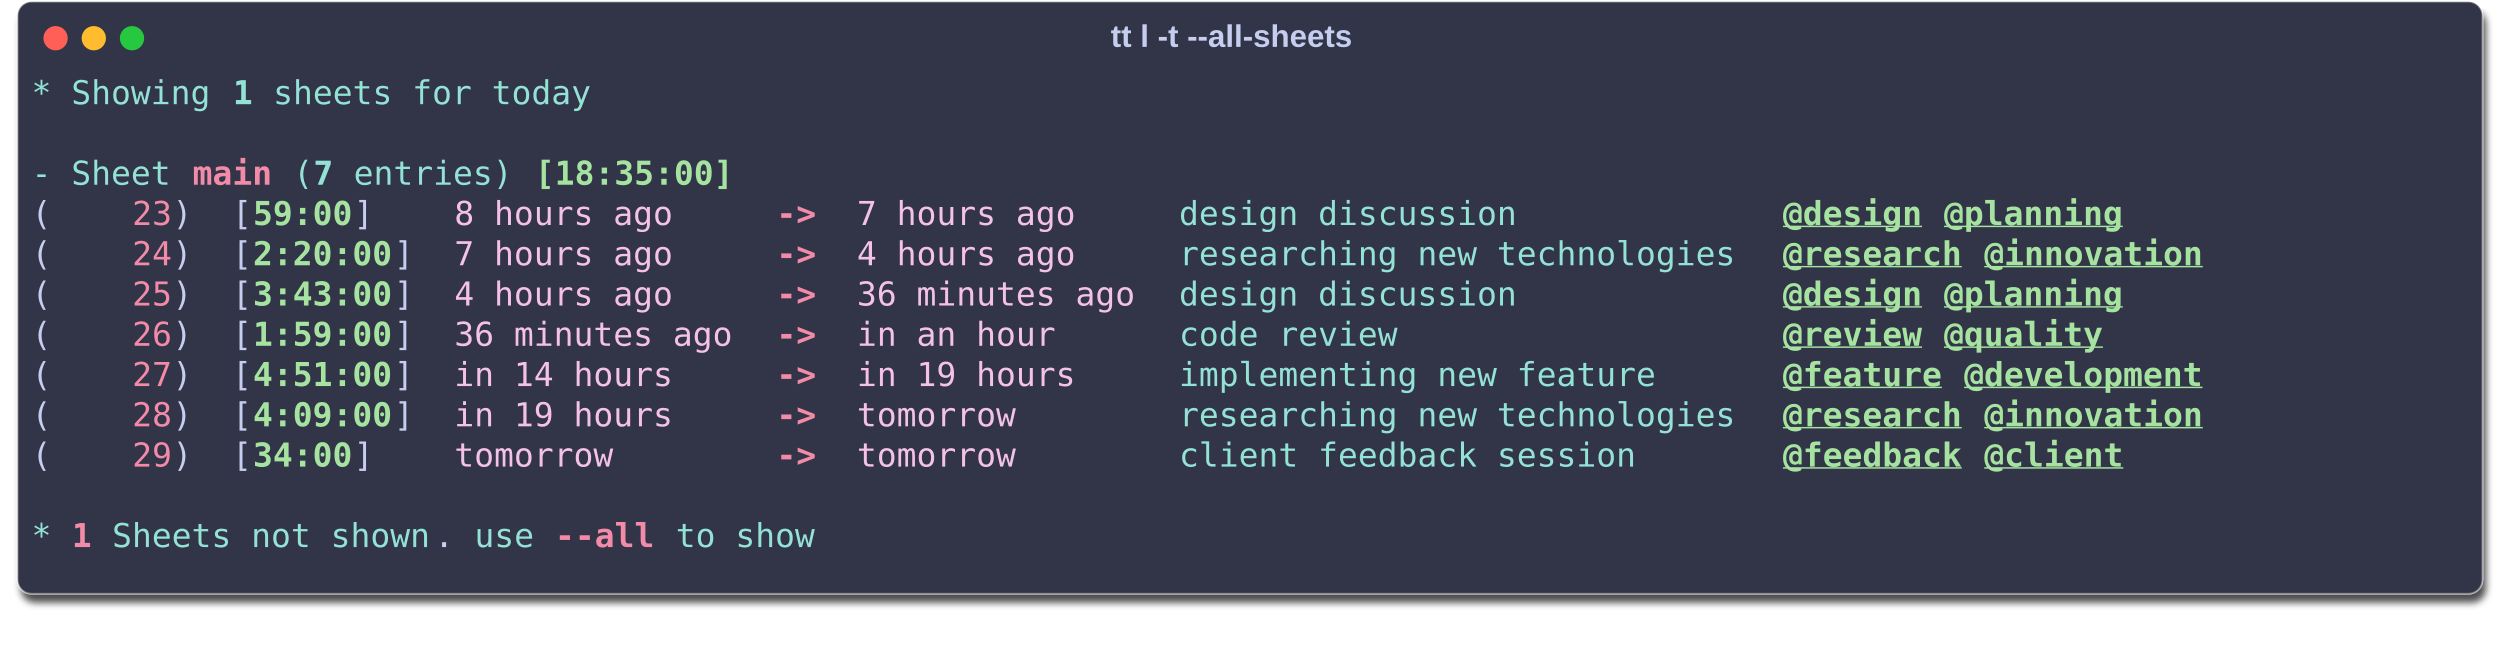
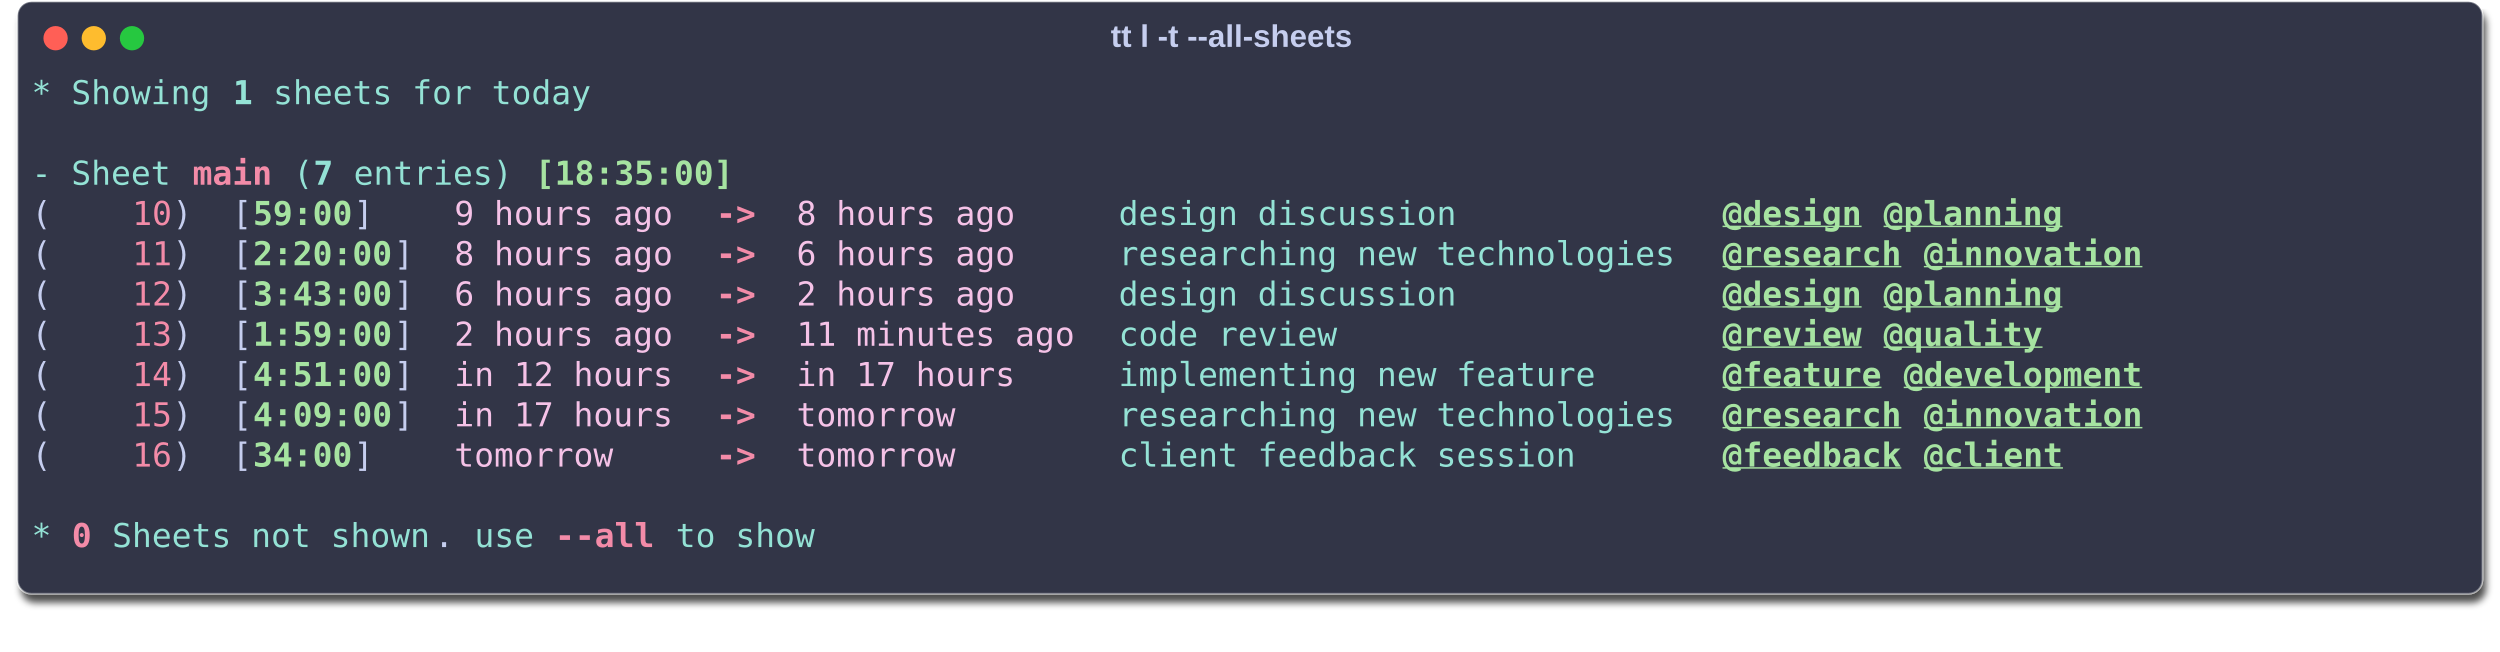
<svg xmlns="http://www.w3.org/2000/svg" class="rich-terminal shadow" viewBox="0 0 1439.333 375.133">
  <style>

    @font-face {
        font-family: "Fira Code";
        src: local("FiraCode-Regular"),
                url("https://cdnjs.cloudflare.com/ajax/libs/firacode/6.2.0/woff2/FiraCode-Regular.woff2") format("woff2"),
                url("https://cdnjs.cloudflare.com/ajax/libs/firacode/6.2.0/woff/FiraCode-Regular.woff") format("woff");
        font-style: normal;
        font-weight: 400;
    }
    @font-face {
        font-family: "Fira Code";
        src: local("FiraCode-Bold"),
                url("https://cdnjs.cloudflare.com/ajax/libs/firacode/6.2.0/woff2/FiraCode-Bold.woff2") format("woff2"),
                url("https://cdnjs.cloudflare.com/ajax/libs/firacode/6.2.0/woff/FiraCode-Bold.woff") format("woff");
        font-style: bold;
        font-weight: 700;
    }

-     .terminal-1792916361-matrix {
+     .terminal-3564353585-matrix {
        font-family: Fira Code, monospace;
        font-size: 20px;
        line-height: 24.4px;
        font-variant-east-asian: full-width;
    }

-     .terminal-1792916361-title {
+     .terminal-3564353585-title {
        font-size: 18px;
        font-weight: bold;
        font-family: arial;
    }

    .shadow {
        -webkit-filter: drop-shadow( 2px 5px 2px rgba(0, 0, 0, .7));
        filter: drop-shadow( 2px 5px 2px rgba(0, 0, 0, .7));
    }
-     .terminal-1792916361-r1 { fill: #94e2d5 }
- .terminal-1792916361-r2 { fill: #c6ceef }
- .terminal-1792916361-r3 { fill: #94e2d5;font-weight: bold }
- .terminal-1792916361-r4 { fill: #f38ba8;font-weight: bold }
- .terminal-1792916361-r5 { fill: #a6e3a1;font-weight: bold }
- .terminal-1792916361-r6 { fill: #f38ba8 }
- .terminal-1792916361-r7 { fill: #f5c2e7 }
- .terminal-1792916361-r8 { fill: #a6e3a1;font-weight: bold;text-decoration: underline; }
+     .terminal-3564353585-r1 { fill: #94e2d5 }
+ .terminal-3564353585-r2 { fill: #c6ceef }
+ .terminal-3564353585-r3 { fill: #94e2d5;font-weight: bold }
+ .terminal-3564353585-r4 { fill: #f38ba8;font-weight: bold }
+ .terminal-3564353585-r5 { fill: #a6e3a1;font-weight: bold }
+ .terminal-3564353585-r6 { fill: #f38ba8 }
+ .terminal-3564353585-r7 { fill: #f5c2e7 }
+ .terminal-3564353585-r8 { fill: #a6e3a1;font-weight: bold;text-decoration: underline; }
    </style>
  <defs>
-     <clipPath id="terminal-1792916361-clip-terminal">
+     <clipPath id="terminal-3564353585-clip-terminal">
      <rect x="0" y="0" width="1402.0" height="291.8" />
    </clipPath>
-     <clipPath id="terminal-1792916361-line-0">
+     <clipPath id="terminal-3564353585-line-0">
      <rect x="0" y="1.5" width="1403" height="24.65" />
    </clipPath>
-     <clipPath id="terminal-1792916361-line-1">
+     <clipPath id="terminal-3564353585-line-1">
      <rect x="0" y="25.9" width="1403" height="24.65" />
    </clipPath>
-     <clipPath id="terminal-1792916361-line-2">
+     <clipPath id="terminal-3564353585-line-2">
      <rect x="0" y="50.3" width="1403" height="24.65" />
    </clipPath>
-     <clipPath id="terminal-1792916361-line-3">
+     <clipPath id="terminal-3564353585-line-3">
      <rect x="0" y="74.7" width="1403" height="24.65" />
    </clipPath>
-     <clipPath id="terminal-1792916361-line-4">
+     <clipPath id="terminal-3564353585-line-4">
      <rect x="0" y="99.1" width="1403" height="24.65" />
    </clipPath>
-     <clipPath id="terminal-1792916361-line-5">
+     <clipPath id="terminal-3564353585-line-5">
      <rect x="0" y="123.5" width="1403" height="24.65" />
    </clipPath>
-     <clipPath id="terminal-1792916361-line-6">
+     <clipPath id="terminal-3564353585-line-6">
      <rect x="0" y="147.9" width="1403" height="24.65" />
    </clipPath>
-     <clipPath id="terminal-1792916361-line-7">
+     <clipPath id="terminal-3564353585-line-7">
      <rect x="0" y="172.3" width="1403" height="24.65" />
    </clipPath>
-     <clipPath id="terminal-1792916361-line-8">
+     <clipPath id="terminal-3564353585-line-8">
      <rect x="0" y="196.7" width="1403" height="24.65" />
    </clipPath>
-     <clipPath id="terminal-1792916361-line-9">
+     <clipPath id="terminal-3564353585-line-9">
      <rect x="0" y="221.1" width="1403" height="24.65" />
    </clipPath>
-     <clipPath id="terminal-1792916361-line-10">
+     <clipPath id="terminal-3564353585-line-10">
      <rect x="0" y="245.5" width="1403" height="24.65" />
    </clipPath>
  </defs>
  <rect fill="#303446" stroke="rgba(255,255,255,0.35)" stroke-width="1" x="10.167" y="1" width="1419" height="340.8" rx="8" />
-   <text class="terminal-1792916361-title" fill="#c6ceef" text-anchor="middle" x="709" y="27">tt l -t --all-sheets</text>
+   <text class="terminal-3564353585-title" fill="#c6ceef" text-anchor="middle" x="709" y="27">tt l -t --all-sheets</text>
  <g transform="translate(32,22)">
    <circle cx="0" cy="0" r="7" fill="#ff5f57" />
    <circle cx="22" cy="0" r="7" fill="#febc2e" />
    <circle cx="44" cy="0" r="7" fill="#28c840" />
  </g>
-   <g transform="translate(18.16667, 41) scale(.95)" clip-path="url(#terminal-1792916361-clip-terminal)">
-     <g class="terminal-1792916361-matrix">
-       <text class="terminal-1792916361-r1" x="0" y="20" textLength="109.8" clip-path="url(#terminal-1792916361-line-0)">* Showing</text>
-       <text class="terminal-1792916361-r3" x="122" y="20" textLength="12.2" clip-path="url(#terminal-1792916361-line-0)">1</text>
-       <text class="terminal-1792916361-r1" x="146.4" y="20" textLength="195.2" clip-path="url(#terminal-1792916361-line-0)">sheets for today</text>
-       <text class="terminal-1792916361-r2" x="1403" y="20" textLength="12.2" clip-path="url(#terminal-1792916361-line-0)">
- </text>
-       <text class="terminal-1792916361-r2" x="1403" y="44.4" textLength="12.2" clip-path="url(#terminal-1792916361-line-1)">
- </text>
-       <text class="terminal-1792916361-r1" x="0" y="68.8" textLength="85.4" clip-path="url(#terminal-1792916361-line-2)">- Sheet</text>
-       <text class="terminal-1792916361-r4" x="97.6" y="68.8" textLength="48.8" clip-path="url(#terminal-1792916361-line-2)">main</text>
-       <text class="terminal-1792916361-r1" x="158.6" y="68.8" textLength="12.2" clip-path="url(#terminal-1792916361-line-2)">(</text>
-       <text class="terminal-1792916361-r3" x="170.8" y="68.8" textLength="12.2" clip-path="url(#terminal-1792916361-line-2)">7</text>
-       <text class="terminal-1792916361-r1" x="195.2" y="68.8" textLength="97.6" clip-path="url(#terminal-1792916361-line-2)">entries)</text>
-       <text class="terminal-1792916361-r5" x="305" y="68.8" textLength="122" clip-path="url(#terminal-1792916361-line-2)">[18:35:00]</text>
-       <text class="terminal-1792916361-r2" x="1403" y="68.8" textLength="12.2" clip-path="url(#terminal-1792916361-line-2)">
- </text>
-       <text class="terminal-1792916361-r2" x="0" y="93.2" textLength="61" clip-path="url(#terminal-1792916361-line-3)">    (</text>
-       <text class="terminal-1792916361-r6" x="61" y="93.2" textLength="24.4" clip-path="url(#terminal-1792916361-line-3)">23</text>
-       <text class="terminal-1792916361-r2" x="85.4" y="93.2" textLength="48.8" clip-path="url(#terminal-1792916361-line-3)">)  [</text>
-       <text class="terminal-1792916361-r5" x="134.2" y="93.2" textLength="61" clip-path="url(#terminal-1792916361-line-3)">59:00</text>
-       <text class="terminal-1792916361-r2" x="195.2" y="93.2" textLength="61" clip-path="url(#terminal-1792916361-line-3)">]    </text>
-       <text class="terminal-1792916361-r7" x="256.2" y="93.2" textLength="134.2" clip-path="url(#terminal-1792916361-line-3)">8 hours ago</text>
-       <text class="terminal-1792916361-r4" x="451.4" y="93.2" textLength="24.4" clip-path="url(#terminal-1792916361-line-3)">-&gt;</text>
-       <text class="terminal-1792916361-r7" x="500.2" y="93.2" textLength="134.2" clip-path="url(#terminal-1792916361-line-3)">7 hours ago</text>
-       <text class="terminal-1792916361-r1" x="695.4" y="93.2" textLength="207.4" clip-path="url(#terminal-1792916361-line-3)">design discussion</text>
-       <text class="terminal-1792916361-r8" x="1061.4" y="93.2" textLength="85.4" clip-path="url(#terminal-1792916361-line-3)">@design</text>
-       <text class="terminal-1792916361-r8" x="1159" y="93.2" textLength="109.8" clip-path="url(#terminal-1792916361-line-3)">@planning</text>
-       <text class="terminal-1792916361-r2" x="1403" y="93.2" textLength="12.2" clip-path="url(#terminal-1792916361-line-3)">
- </text>
-       <text class="terminal-1792916361-r2" x="0" y="117.6" textLength="61" clip-path="url(#terminal-1792916361-line-4)">    (</text>
-       <text class="terminal-1792916361-r6" x="61" y="117.6" textLength="24.4" clip-path="url(#terminal-1792916361-line-4)">24</text>
-       <text class="terminal-1792916361-r2" x="85.4" y="117.6" textLength="48.8" clip-path="url(#terminal-1792916361-line-4)">)  [</text>
-       <text class="terminal-1792916361-r5" x="134.2" y="117.6" textLength="85.4" clip-path="url(#terminal-1792916361-line-4)">2:20:00</text>
-       <text class="terminal-1792916361-r2" x="219.6" y="117.6" textLength="36.6" clip-path="url(#terminal-1792916361-line-4)">]  </text>
-       <text class="terminal-1792916361-r7" x="256.2" y="117.6" textLength="134.2" clip-path="url(#terminal-1792916361-line-4)">7 hours ago</text>
-       <text class="terminal-1792916361-r4" x="451.4" y="117.6" textLength="24.4" clip-path="url(#terminal-1792916361-line-4)">-&gt;</text>
-       <text class="terminal-1792916361-r7" x="500.2" y="117.6" textLength="134.2" clip-path="url(#terminal-1792916361-line-4)">4 hours ago</text>
-       <text class="terminal-1792916361-r1" x="695.4" y="117.6" textLength="341.6" clip-path="url(#terminal-1792916361-line-4)">researching new technologies</text>
-       <text class="terminal-1792916361-r8" x="1061.4" y="117.6" textLength="109.8" clip-path="url(#terminal-1792916361-line-4)">@research</text>
-       <text class="terminal-1792916361-r8" x="1183.4" y="117.6" textLength="134.2" clip-path="url(#terminal-1792916361-line-4)">@innovation</text>
-       <text class="terminal-1792916361-r2" x="1403" y="117.6" textLength="12.2" clip-path="url(#terminal-1792916361-line-4)">
- </text>
-       <text class="terminal-1792916361-r2" x="0" y="142" textLength="61" clip-path="url(#terminal-1792916361-line-5)">    (</text>
-       <text class="terminal-1792916361-r6" x="61" y="142" textLength="24.4" clip-path="url(#terminal-1792916361-line-5)">25</text>
-       <text class="terminal-1792916361-r2" x="85.4" y="142" textLength="48.8" clip-path="url(#terminal-1792916361-line-5)">)  [</text>
-       <text class="terminal-1792916361-r5" x="134.2" y="142" textLength="85.4" clip-path="url(#terminal-1792916361-line-5)">3:43:00</text>
-       <text class="terminal-1792916361-r2" x="219.6" y="142" textLength="36.6" clip-path="url(#terminal-1792916361-line-5)">]  </text>
-       <text class="terminal-1792916361-r7" x="256.2" y="142" textLength="134.2" clip-path="url(#terminal-1792916361-line-5)">4 hours ago</text>
-       <text class="terminal-1792916361-r4" x="451.4" y="142" textLength="24.4" clip-path="url(#terminal-1792916361-line-5)">-&gt;</text>
-       <text class="terminal-1792916361-r7" x="500.2" y="142" textLength="170.8" clip-path="url(#terminal-1792916361-line-5)">36 minutes ago</text>
-       <text class="terminal-1792916361-r1" x="695.4" y="142" textLength="207.4" clip-path="url(#terminal-1792916361-line-5)">design discussion</text>
-       <text class="terminal-1792916361-r8" x="1061.4" y="142" textLength="85.4" clip-path="url(#terminal-1792916361-line-5)">@design</text>
-       <text class="terminal-1792916361-r8" x="1159" y="142" textLength="109.8" clip-path="url(#terminal-1792916361-line-5)">@planning</text>
-       <text class="terminal-1792916361-r2" x="1403" y="142" textLength="12.2" clip-path="url(#terminal-1792916361-line-5)">
- </text>
-       <text class="terminal-1792916361-r2" x="0" y="166.4" textLength="61" clip-path="url(#terminal-1792916361-line-6)">    (</text>
-       <text class="terminal-1792916361-r6" x="61" y="166.4" textLength="24.4" clip-path="url(#terminal-1792916361-line-6)">26</text>
-       <text class="terminal-1792916361-r2" x="85.4" y="166.4" textLength="48.8" clip-path="url(#terminal-1792916361-line-6)">)  [</text>
-       <text class="terminal-1792916361-r5" x="134.2" y="166.4" textLength="85.4" clip-path="url(#terminal-1792916361-line-6)">1:59:00</text>
-       <text class="terminal-1792916361-r2" x="219.6" y="166.4" textLength="36.6" clip-path="url(#terminal-1792916361-line-6)">]  </text>
-       <text class="terminal-1792916361-r7" x="256.2" y="166.4" textLength="170.8" clip-path="url(#terminal-1792916361-line-6)">36 minutes ago</text>
-       <text class="terminal-1792916361-r4" x="451.4" y="166.4" textLength="24.4" clip-path="url(#terminal-1792916361-line-6)">-&gt;</text>
-       <text class="terminal-1792916361-r7" x="500.2" y="166.4" textLength="122" clip-path="url(#terminal-1792916361-line-6)">in an hour</text>
-       <text class="terminal-1792916361-r1" x="695.4" y="166.4" textLength="134.2" clip-path="url(#terminal-1792916361-line-6)">code review</text>
-       <text class="terminal-1792916361-r8" x="1061.4" y="166.4" textLength="85.4" clip-path="url(#terminal-1792916361-line-6)">@review</text>
-       <text class="terminal-1792916361-r8" x="1159" y="166.4" textLength="97.6" clip-path="url(#terminal-1792916361-line-6)">@quality</text>
-       <text class="terminal-1792916361-r2" x="1403" y="166.4" textLength="12.2" clip-path="url(#terminal-1792916361-line-6)">
- </text>
-       <text class="terminal-1792916361-r2" x="0" y="190.8" textLength="61" clip-path="url(#terminal-1792916361-line-7)">    (</text>
-       <text class="terminal-1792916361-r6" x="61" y="190.8" textLength="24.4" clip-path="url(#terminal-1792916361-line-7)">27</text>
-       <text class="terminal-1792916361-r2" x="85.4" y="190.8" textLength="48.8" clip-path="url(#terminal-1792916361-line-7)">)  [</text>
-       <text class="terminal-1792916361-r5" x="134.2" y="190.8" textLength="85.4" clip-path="url(#terminal-1792916361-line-7)">4:51:00</text>
-       <text class="terminal-1792916361-r2" x="219.6" y="190.8" textLength="36.6" clip-path="url(#terminal-1792916361-line-7)">]  </text>
-       <text class="terminal-1792916361-r7" x="256.2" y="190.8" textLength="134.2" clip-path="url(#terminal-1792916361-line-7)">in 14 hours</text>
-       <text class="terminal-1792916361-r4" x="451.4" y="190.8" textLength="24.4" clip-path="url(#terminal-1792916361-line-7)">-&gt;</text>
-       <text class="terminal-1792916361-r7" x="500.2" y="190.8" textLength="134.2" clip-path="url(#terminal-1792916361-line-7)">in 19 hours</text>
-       <text class="terminal-1792916361-r1" x="695.4" y="190.8" textLength="292.8" clip-path="url(#terminal-1792916361-line-7)">implementing new feature</text>
-       <text class="terminal-1792916361-r8" x="1061.4" y="190.8" textLength="97.6" clip-path="url(#terminal-1792916361-line-7)">@feature</text>
-       <text class="terminal-1792916361-r8" x="1171.2" y="190.8" textLength="146.4" clip-path="url(#terminal-1792916361-line-7)">@development</text>
-       <text class="terminal-1792916361-r2" x="1403" y="190.8" textLength="12.2" clip-path="url(#terminal-1792916361-line-7)">
- </text>
-       <text class="terminal-1792916361-r2" x="0" y="215.2" textLength="61" clip-path="url(#terminal-1792916361-line-8)">    (</text>
-       <text class="terminal-1792916361-r6" x="61" y="215.2" textLength="24.4" clip-path="url(#terminal-1792916361-line-8)">28</text>
-       <text class="terminal-1792916361-r2" x="85.4" y="215.2" textLength="48.8" clip-path="url(#terminal-1792916361-line-8)">)  [</text>
-       <text class="terminal-1792916361-r5" x="134.2" y="215.2" textLength="85.4" clip-path="url(#terminal-1792916361-line-8)">4:09:00</text>
-       <text class="terminal-1792916361-r2" x="219.6" y="215.2" textLength="36.6" clip-path="url(#terminal-1792916361-line-8)">]  </text>
-       <text class="terminal-1792916361-r7" x="256.2" y="215.2" textLength="134.2" clip-path="url(#terminal-1792916361-line-8)">in 19 hours</text>
-       <text class="terminal-1792916361-r4" x="451.4" y="215.2" textLength="24.4" clip-path="url(#terminal-1792916361-line-8)">-&gt;</text>
-       <text class="terminal-1792916361-r7" x="500.2" y="215.2" textLength="97.6" clip-path="url(#terminal-1792916361-line-8)">tomorrow</text>
-       <text class="terminal-1792916361-r1" x="695.4" y="215.2" textLength="341.6" clip-path="url(#terminal-1792916361-line-8)">researching new technologies</text>
-       <text class="terminal-1792916361-r8" x="1061.4" y="215.2" textLength="109.8" clip-path="url(#terminal-1792916361-line-8)">@research</text>
-       <text class="terminal-1792916361-r8" x="1183.4" y="215.2" textLength="134.2" clip-path="url(#terminal-1792916361-line-8)">@innovation</text>
-       <text class="terminal-1792916361-r2" x="1403" y="215.2" textLength="12.2" clip-path="url(#terminal-1792916361-line-8)">
- </text>
-       <text class="terminal-1792916361-r2" x="0" y="239.6" textLength="61" clip-path="url(#terminal-1792916361-line-9)">    (</text>
-       <text class="terminal-1792916361-r6" x="61" y="239.6" textLength="24.4" clip-path="url(#terminal-1792916361-line-9)">29</text>
-       <text class="terminal-1792916361-r2" x="85.4" y="239.6" textLength="48.8" clip-path="url(#terminal-1792916361-line-9)">)  [</text>
-       <text class="terminal-1792916361-r5" x="134.2" y="239.6" textLength="61" clip-path="url(#terminal-1792916361-line-9)">34:00</text>
-       <text class="terminal-1792916361-r2" x="195.2" y="239.6" textLength="61" clip-path="url(#terminal-1792916361-line-9)">]    </text>
-       <text class="terminal-1792916361-r7" x="256.2" y="239.6" textLength="97.6" clip-path="url(#terminal-1792916361-line-9)">tomorrow</text>
-       <text class="terminal-1792916361-r4" x="451.4" y="239.6" textLength="24.4" clip-path="url(#terminal-1792916361-line-9)">-&gt;</text>
-       <text class="terminal-1792916361-r7" x="500.2" y="239.6" textLength="97.6" clip-path="url(#terminal-1792916361-line-9)">tomorrow</text>
-       <text class="terminal-1792916361-r1" x="695.4" y="239.6" textLength="280.6" clip-path="url(#terminal-1792916361-line-9)">client feedback session</text>
-       <text class="terminal-1792916361-r8" x="1061.4" y="239.6" textLength="109.8" clip-path="url(#terminal-1792916361-line-9)">@feedback</text>
-       <text class="terminal-1792916361-r8" x="1183.4" y="239.6" textLength="85.4" clip-path="url(#terminal-1792916361-line-9)">@client</text>
-       <text class="terminal-1792916361-r2" x="1403" y="239.6" textLength="12.2" clip-path="url(#terminal-1792916361-line-9)">
- </text>
-       <text class="terminal-1792916361-r2" x="1403" y="264" textLength="12.2" clip-path="url(#terminal-1792916361-line-10)">
- </text>
-       <text class="terminal-1792916361-r1" x="0" y="288.4" textLength="12.2" clip-path="url(#terminal-1792916361-line-11)">*</text>
-       <text class="terminal-1792916361-r4" x="24.4" y="288.4" textLength="12.2" clip-path="url(#terminal-1792916361-line-11)">1</text>
-       <text class="terminal-1792916361-r1" x="48.8" y="288.4" textLength="195.2" clip-path="url(#terminal-1792916361-line-11)">Sheets not shown</text>
-       <text class="terminal-1792916361-r2" x="244" y="288.4" textLength="24.4" clip-path="url(#terminal-1792916361-line-11)">. </text>
-       <text class="terminal-1792916361-r1" x="268.4" y="288.4" textLength="36.6" clip-path="url(#terminal-1792916361-line-11)">use</text>
-       <text class="terminal-1792916361-r4" x="317.2" y="288.4" textLength="61" clip-path="url(#terminal-1792916361-line-11)">--all</text>
-       <text class="terminal-1792916361-r1" x="390.4" y="288.4" textLength="85.4" clip-path="url(#terminal-1792916361-line-11)">to show</text>
-       <text class="terminal-1792916361-r2" x="1403" y="288.4" textLength="12.2" clip-path="url(#terminal-1792916361-line-11)">
+   <g transform="translate(18.16667, 41) scale(.95)" clip-path="url(#terminal-3564353585-clip-terminal)">
+     <g class="terminal-3564353585-matrix">
+       <text class="terminal-3564353585-r1" x="0" y="20" textLength="109.8" clip-path="url(#terminal-3564353585-line-0)">* Showing</text>
+       <text class="terminal-3564353585-r3" x="122" y="20" textLength="12.2" clip-path="url(#terminal-3564353585-line-0)">1</text>
+       <text class="terminal-3564353585-r1" x="146.4" y="20" textLength="195.2" clip-path="url(#terminal-3564353585-line-0)">sheets for today</text>
+       <text class="terminal-3564353585-r2" x="1403" y="20" textLength="12.2" clip-path="url(#terminal-3564353585-line-0)">
+ </text>
+       <text class="terminal-3564353585-r2" x="1403" y="44.4" textLength="12.2" clip-path="url(#terminal-3564353585-line-1)">
+ </text>
+       <text class="terminal-3564353585-r1" x="0" y="68.8" textLength="85.4" clip-path="url(#terminal-3564353585-line-2)">- Sheet</text>
+       <text class="terminal-3564353585-r4" x="97.6" y="68.8" textLength="48.8" clip-path="url(#terminal-3564353585-line-2)">main</text>
+       <text class="terminal-3564353585-r1" x="158.6" y="68.8" textLength="12.2" clip-path="url(#terminal-3564353585-line-2)">(</text>
+       <text class="terminal-3564353585-r3" x="170.8" y="68.8" textLength="12.2" clip-path="url(#terminal-3564353585-line-2)">7</text>
+       <text class="terminal-3564353585-r1" x="195.2" y="68.8" textLength="97.6" clip-path="url(#terminal-3564353585-line-2)">entries)</text>
+       <text class="terminal-3564353585-r5" x="305" y="68.8" textLength="122" clip-path="url(#terminal-3564353585-line-2)">[18:35:00]</text>
+       <text class="terminal-3564353585-r2" x="1403" y="68.8" textLength="12.2" clip-path="url(#terminal-3564353585-line-2)">
+ </text>
+       <text class="terminal-3564353585-r2" x="0" y="93.2" textLength="61" clip-path="url(#terminal-3564353585-line-3)">    (</text>
+       <text class="terminal-3564353585-r6" x="61" y="93.2" textLength="24.4" clip-path="url(#terminal-3564353585-line-3)">10</text>
+       <text class="terminal-3564353585-r2" x="85.4" y="93.2" textLength="48.8" clip-path="url(#terminal-3564353585-line-3)">)  [</text>
+       <text class="terminal-3564353585-r5" x="134.2" y="93.2" textLength="61" clip-path="url(#terminal-3564353585-line-3)">59:00</text>
+       <text class="terminal-3564353585-r2" x="195.2" y="93.2" textLength="61" clip-path="url(#terminal-3564353585-line-3)">]    </text>
+       <text class="terminal-3564353585-r7" x="256.2" y="93.2" textLength="134.2" clip-path="url(#terminal-3564353585-line-3)">9 hours ago</text>
+       <text class="terminal-3564353585-r4" x="414.8" y="93.2" textLength="24.4" clip-path="url(#terminal-3564353585-line-3)">-&gt;</text>
+       <text class="terminal-3564353585-r7" x="463.6" y="93.2" textLength="134.2" clip-path="url(#terminal-3564353585-line-3)">8 hours ago</text>
+       <text class="terminal-3564353585-r1" x="658.8" y="93.2" textLength="207.4" clip-path="url(#terminal-3564353585-line-3)">design discussion</text>
+       <text class="terminal-3564353585-r8" x="1024.8" y="93.2" textLength="85.4" clip-path="url(#terminal-3564353585-line-3)">@design</text>
+       <text class="terminal-3564353585-r8" x="1122.4" y="93.2" textLength="109.8" clip-path="url(#terminal-3564353585-line-3)">@planning</text>
+       <text class="terminal-3564353585-r2" x="1403" y="93.2" textLength="12.2" clip-path="url(#terminal-3564353585-line-3)">
+ </text>
+       <text class="terminal-3564353585-r2" x="0" y="117.6" textLength="61" clip-path="url(#terminal-3564353585-line-4)">    (</text>
+       <text class="terminal-3564353585-r6" x="61" y="117.6" textLength="24.4" clip-path="url(#terminal-3564353585-line-4)">11</text>
+       <text class="terminal-3564353585-r2" x="85.4" y="117.6" textLength="48.8" clip-path="url(#terminal-3564353585-line-4)">)  [</text>
+       <text class="terminal-3564353585-r5" x="134.2" y="117.6" textLength="85.4" clip-path="url(#terminal-3564353585-line-4)">2:20:00</text>
+       <text class="terminal-3564353585-r2" x="219.6" y="117.6" textLength="36.6" clip-path="url(#terminal-3564353585-line-4)">]  </text>
+       <text class="terminal-3564353585-r7" x="256.2" y="117.6" textLength="134.2" clip-path="url(#terminal-3564353585-line-4)">8 hours ago</text>
+       <text class="terminal-3564353585-r4" x="414.8" y="117.6" textLength="24.4" clip-path="url(#terminal-3564353585-line-4)">-&gt;</text>
+       <text class="terminal-3564353585-r7" x="463.6" y="117.6" textLength="134.2" clip-path="url(#terminal-3564353585-line-4)">6 hours ago</text>
+       <text class="terminal-3564353585-r1" x="658.8" y="117.6" textLength="341.6" clip-path="url(#terminal-3564353585-line-4)">researching new technologies</text>
+       <text class="terminal-3564353585-r8" x="1024.8" y="117.6" textLength="109.8" clip-path="url(#terminal-3564353585-line-4)">@research</text>
+       <text class="terminal-3564353585-r8" x="1146.8" y="117.6" textLength="134.2" clip-path="url(#terminal-3564353585-line-4)">@innovation</text>
+       <text class="terminal-3564353585-r2" x="1403" y="117.6" textLength="12.2" clip-path="url(#terminal-3564353585-line-4)">
+ </text>
+       <text class="terminal-3564353585-r2" x="0" y="142" textLength="61" clip-path="url(#terminal-3564353585-line-5)">    (</text>
+       <text class="terminal-3564353585-r6" x="61" y="142" textLength="24.4" clip-path="url(#terminal-3564353585-line-5)">12</text>
+       <text class="terminal-3564353585-r2" x="85.4" y="142" textLength="48.8" clip-path="url(#terminal-3564353585-line-5)">)  [</text>
+       <text class="terminal-3564353585-r5" x="134.2" y="142" textLength="85.4" clip-path="url(#terminal-3564353585-line-5)">3:43:00</text>
+       <text class="terminal-3564353585-r2" x="219.6" y="142" textLength="36.6" clip-path="url(#terminal-3564353585-line-5)">]  </text>
+       <text class="terminal-3564353585-r7" x="256.2" y="142" textLength="134.2" clip-path="url(#terminal-3564353585-line-5)">6 hours ago</text>
+       <text class="terminal-3564353585-r4" x="414.8" y="142" textLength="24.4" clip-path="url(#terminal-3564353585-line-5)">-&gt;</text>
+       <text class="terminal-3564353585-r7" x="463.6" y="142" textLength="134.2" clip-path="url(#terminal-3564353585-line-5)">2 hours ago</text>
+       <text class="terminal-3564353585-r1" x="658.8" y="142" textLength="207.4" clip-path="url(#terminal-3564353585-line-5)">design discussion</text>
+       <text class="terminal-3564353585-r8" x="1024.8" y="142" textLength="85.4" clip-path="url(#terminal-3564353585-line-5)">@design</text>
+       <text class="terminal-3564353585-r8" x="1122.4" y="142" textLength="109.8" clip-path="url(#terminal-3564353585-line-5)">@planning</text>
+       <text class="terminal-3564353585-r2" x="1403" y="142" textLength="12.2" clip-path="url(#terminal-3564353585-line-5)">
+ </text>
+       <text class="terminal-3564353585-r2" x="0" y="166.4" textLength="61" clip-path="url(#terminal-3564353585-line-6)">    (</text>
+       <text class="terminal-3564353585-r6" x="61" y="166.4" textLength="24.4" clip-path="url(#terminal-3564353585-line-6)">13</text>
+       <text class="terminal-3564353585-r2" x="85.4" y="166.4" textLength="48.8" clip-path="url(#terminal-3564353585-line-6)">)  [</text>
+       <text class="terminal-3564353585-r5" x="134.2" y="166.4" textLength="85.4" clip-path="url(#terminal-3564353585-line-6)">1:59:00</text>
+       <text class="terminal-3564353585-r2" x="219.6" y="166.4" textLength="36.6" clip-path="url(#terminal-3564353585-line-6)">]  </text>
+       <text class="terminal-3564353585-r7" x="256.2" y="166.4" textLength="134.2" clip-path="url(#terminal-3564353585-line-6)">2 hours ago</text>
+       <text class="terminal-3564353585-r4" x="414.8" y="166.4" textLength="24.4" clip-path="url(#terminal-3564353585-line-6)">-&gt;</text>
+       <text class="terminal-3564353585-r7" x="463.6" y="166.4" textLength="170.8" clip-path="url(#terminal-3564353585-line-6)">11 minutes ago</text>
+       <text class="terminal-3564353585-r1" x="658.8" y="166.4" textLength="134.2" clip-path="url(#terminal-3564353585-line-6)">code review</text>
+       <text class="terminal-3564353585-r8" x="1024.8" y="166.4" textLength="85.4" clip-path="url(#terminal-3564353585-line-6)">@review</text>
+       <text class="terminal-3564353585-r8" x="1122.4" y="166.4" textLength="97.6" clip-path="url(#terminal-3564353585-line-6)">@quality</text>
+       <text class="terminal-3564353585-r2" x="1403" y="166.4" textLength="12.2" clip-path="url(#terminal-3564353585-line-6)">
+ </text>
+       <text class="terminal-3564353585-r2" x="0" y="190.8" textLength="61" clip-path="url(#terminal-3564353585-line-7)">    (</text>
+       <text class="terminal-3564353585-r6" x="61" y="190.8" textLength="24.4" clip-path="url(#terminal-3564353585-line-7)">14</text>
+       <text class="terminal-3564353585-r2" x="85.4" y="190.8" textLength="48.8" clip-path="url(#terminal-3564353585-line-7)">)  [</text>
+       <text class="terminal-3564353585-r5" x="134.2" y="190.8" textLength="85.4" clip-path="url(#terminal-3564353585-line-7)">4:51:00</text>
+       <text class="terminal-3564353585-r2" x="219.6" y="190.8" textLength="36.6" clip-path="url(#terminal-3564353585-line-7)">]  </text>
+       <text class="terminal-3564353585-r7" x="256.2" y="190.8" textLength="134.2" clip-path="url(#terminal-3564353585-line-7)">in 12 hours</text>
+       <text class="terminal-3564353585-r4" x="414.8" y="190.8" textLength="24.4" clip-path="url(#terminal-3564353585-line-7)">-&gt;</text>
+       <text class="terminal-3564353585-r7" x="463.6" y="190.8" textLength="134.2" clip-path="url(#terminal-3564353585-line-7)">in 17 hours</text>
+       <text class="terminal-3564353585-r1" x="658.8" y="190.8" textLength="292.8" clip-path="url(#terminal-3564353585-line-7)">implementing new feature</text>
+       <text class="terminal-3564353585-r8" x="1024.8" y="190.8" textLength="97.6" clip-path="url(#terminal-3564353585-line-7)">@feature</text>
+       <text class="terminal-3564353585-r8" x="1134.6" y="190.8" textLength="146.4" clip-path="url(#terminal-3564353585-line-7)">@development</text>
+       <text class="terminal-3564353585-r2" x="1403" y="190.8" textLength="12.2" clip-path="url(#terminal-3564353585-line-7)">
+ </text>
+       <text class="terminal-3564353585-r2" x="0" y="215.2" textLength="61" clip-path="url(#terminal-3564353585-line-8)">    (</text>
+       <text class="terminal-3564353585-r6" x="61" y="215.2" textLength="24.4" clip-path="url(#terminal-3564353585-line-8)">15</text>
+       <text class="terminal-3564353585-r2" x="85.4" y="215.2" textLength="48.8" clip-path="url(#terminal-3564353585-line-8)">)  [</text>
+       <text class="terminal-3564353585-r5" x="134.2" y="215.2" textLength="85.4" clip-path="url(#terminal-3564353585-line-8)">4:09:00</text>
+       <text class="terminal-3564353585-r2" x="219.6" y="215.2" textLength="36.6" clip-path="url(#terminal-3564353585-line-8)">]  </text>
+       <text class="terminal-3564353585-r7" x="256.2" y="215.2" textLength="134.2" clip-path="url(#terminal-3564353585-line-8)">in 17 hours</text>
+       <text class="terminal-3564353585-r4" x="414.8" y="215.2" textLength="24.4" clip-path="url(#terminal-3564353585-line-8)">-&gt;</text>
+       <text class="terminal-3564353585-r7" x="463.6" y="215.2" textLength="97.6" clip-path="url(#terminal-3564353585-line-8)">tomorrow</text>
+       <text class="terminal-3564353585-r1" x="658.8" y="215.2" textLength="341.6" clip-path="url(#terminal-3564353585-line-8)">researching new technologies</text>
+       <text class="terminal-3564353585-r8" x="1024.8" y="215.2" textLength="109.8" clip-path="url(#terminal-3564353585-line-8)">@research</text>
+       <text class="terminal-3564353585-r8" x="1146.8" y="215.2" textLength="134.2" clip-path="url(#terminal-3564353585-line-8)">@innovation</text>
+       <text class="terminal-3564353585-r2" x="1403" y="215.2" textLength="12.2" clip-path="url(#terminal-3564353585-line-8)">
+ </text>
+       <text class="terminal-3564353585-r2" x="0" y="239.6" textLength="61" clip-path="url(#terminal-3564353585-line-9)">    (</text>
+       <text class="terminal-3564353585-r6" x="61" y="239.6" textLength="24.4" clip-path="url(#terminal-3564353585-line-9)">16</text>
+       <text class="terminal-3564353585-r2" x="85.4" y="239.6" textLength="48.8" clip-path="url(#terminal-3564353585-line-9)">)  [</text>
+       <text class="terminal-3564353585-r5" x="134.2" y="239.6" textLength="61" clip-path="url(#terminal-3564353585-line-9)">34:00</text>
+       <text class="terminal-3564353585-r2" x="195.2" y="239.6" textLength="61" clip-path="url(#terminal-3564353585-line-9)">]    </text>
+       <text class="terminal-3564353585-r7" x="256.2" y="239.6" textLength="97.6" clip-path="url(#terminal-3564353585-line-9)">tomorrow</text>
+       <text class="terminal-3564353585-r4" x="414.8" y="239.6" textLength="24.4" clip-path="url(#terminal-3564353585-line-9)">-&gt;</text>
+       <text class="terminal-3564353585-r7" x="463.6" y="239.6" textLength="97.6" clip-path="url(#terminal-3564353585-line-9)">tomorrow</text>
+       <text class="terminal-3564353585-r1" x="658.8" y="239.6" textLength="280.6" clip-path="url(#terminal-3564353585-line-9)">client feedback session</text>
+       <text class="terminal-3564353585-r8" x="1024.8" y="239.6" textLength="109.8" clip-path="url(#terminal-3564353585-line-9)">@feedback</text>
+       <text class="terminal-3564353585-r8" x="1146.8" y="239.6" textLength="85.4" clip-path="url(#terminal-3564353585-line-9)">@client</text>
+       <text class="terminal-3564353585-r2" x="1403" y="239.6" textLength="12.2" clip-path="url(#terminal-3564353585-line-9)">
+ </text>
+       <text class="terminal-3564353585-r2" x="1403" y="264" textLength="12.2" clip-path="url(#terminal-3564353585-line-10)">
+ </text>
+       <text class="terminal-3564353585-r1" x="0" y="288.4" textLength="12.2" clip-path="url(#terminal-3564353585-line-11)">*</text>
+       <text class="terminal-3564353585-r4" x="24.4" y="288.4" textLength="12.2" clip-path="url(#terminal-3564353585-line-11)">0</text>
+       <text class="terminal-3564353585-r1" x="48.8" y="288.4" textLength="195.2" clip-path="url(#terminal-3564353585-line-11)">Sheets not shown</text>
+       <text class="terminal-3564353585-r2" x="244" y="288.4" textLength="24.4" clip-path="url(#terminal-3564353585-line-11)">. </text>
+       <text class="terminal-3564353585-r1" x="268.4" y="288.4" textLength="36.6" clip-path="url(#terminal-3564353585-line-11)">use</text>
+       <text class="terminal-3564353585-r4" x="317.2" y="288.4" textLength="61" clip-path="url(#terminal-3564353585-line-11)">--all</text>
+       <text class="terminal-3564353585-r1" x="390.4" y="288.4" textLength="85.4" clip-path="url(#terminal-3564353585-line-11)">to show</text>
+       <text class="terminal-3564353585-r2" x="1403" y="288.4" textLength="12.2" clip-path="url(#terminal-3564353585-line-11)">
</text>
    </g>
  </g>
</svg>
